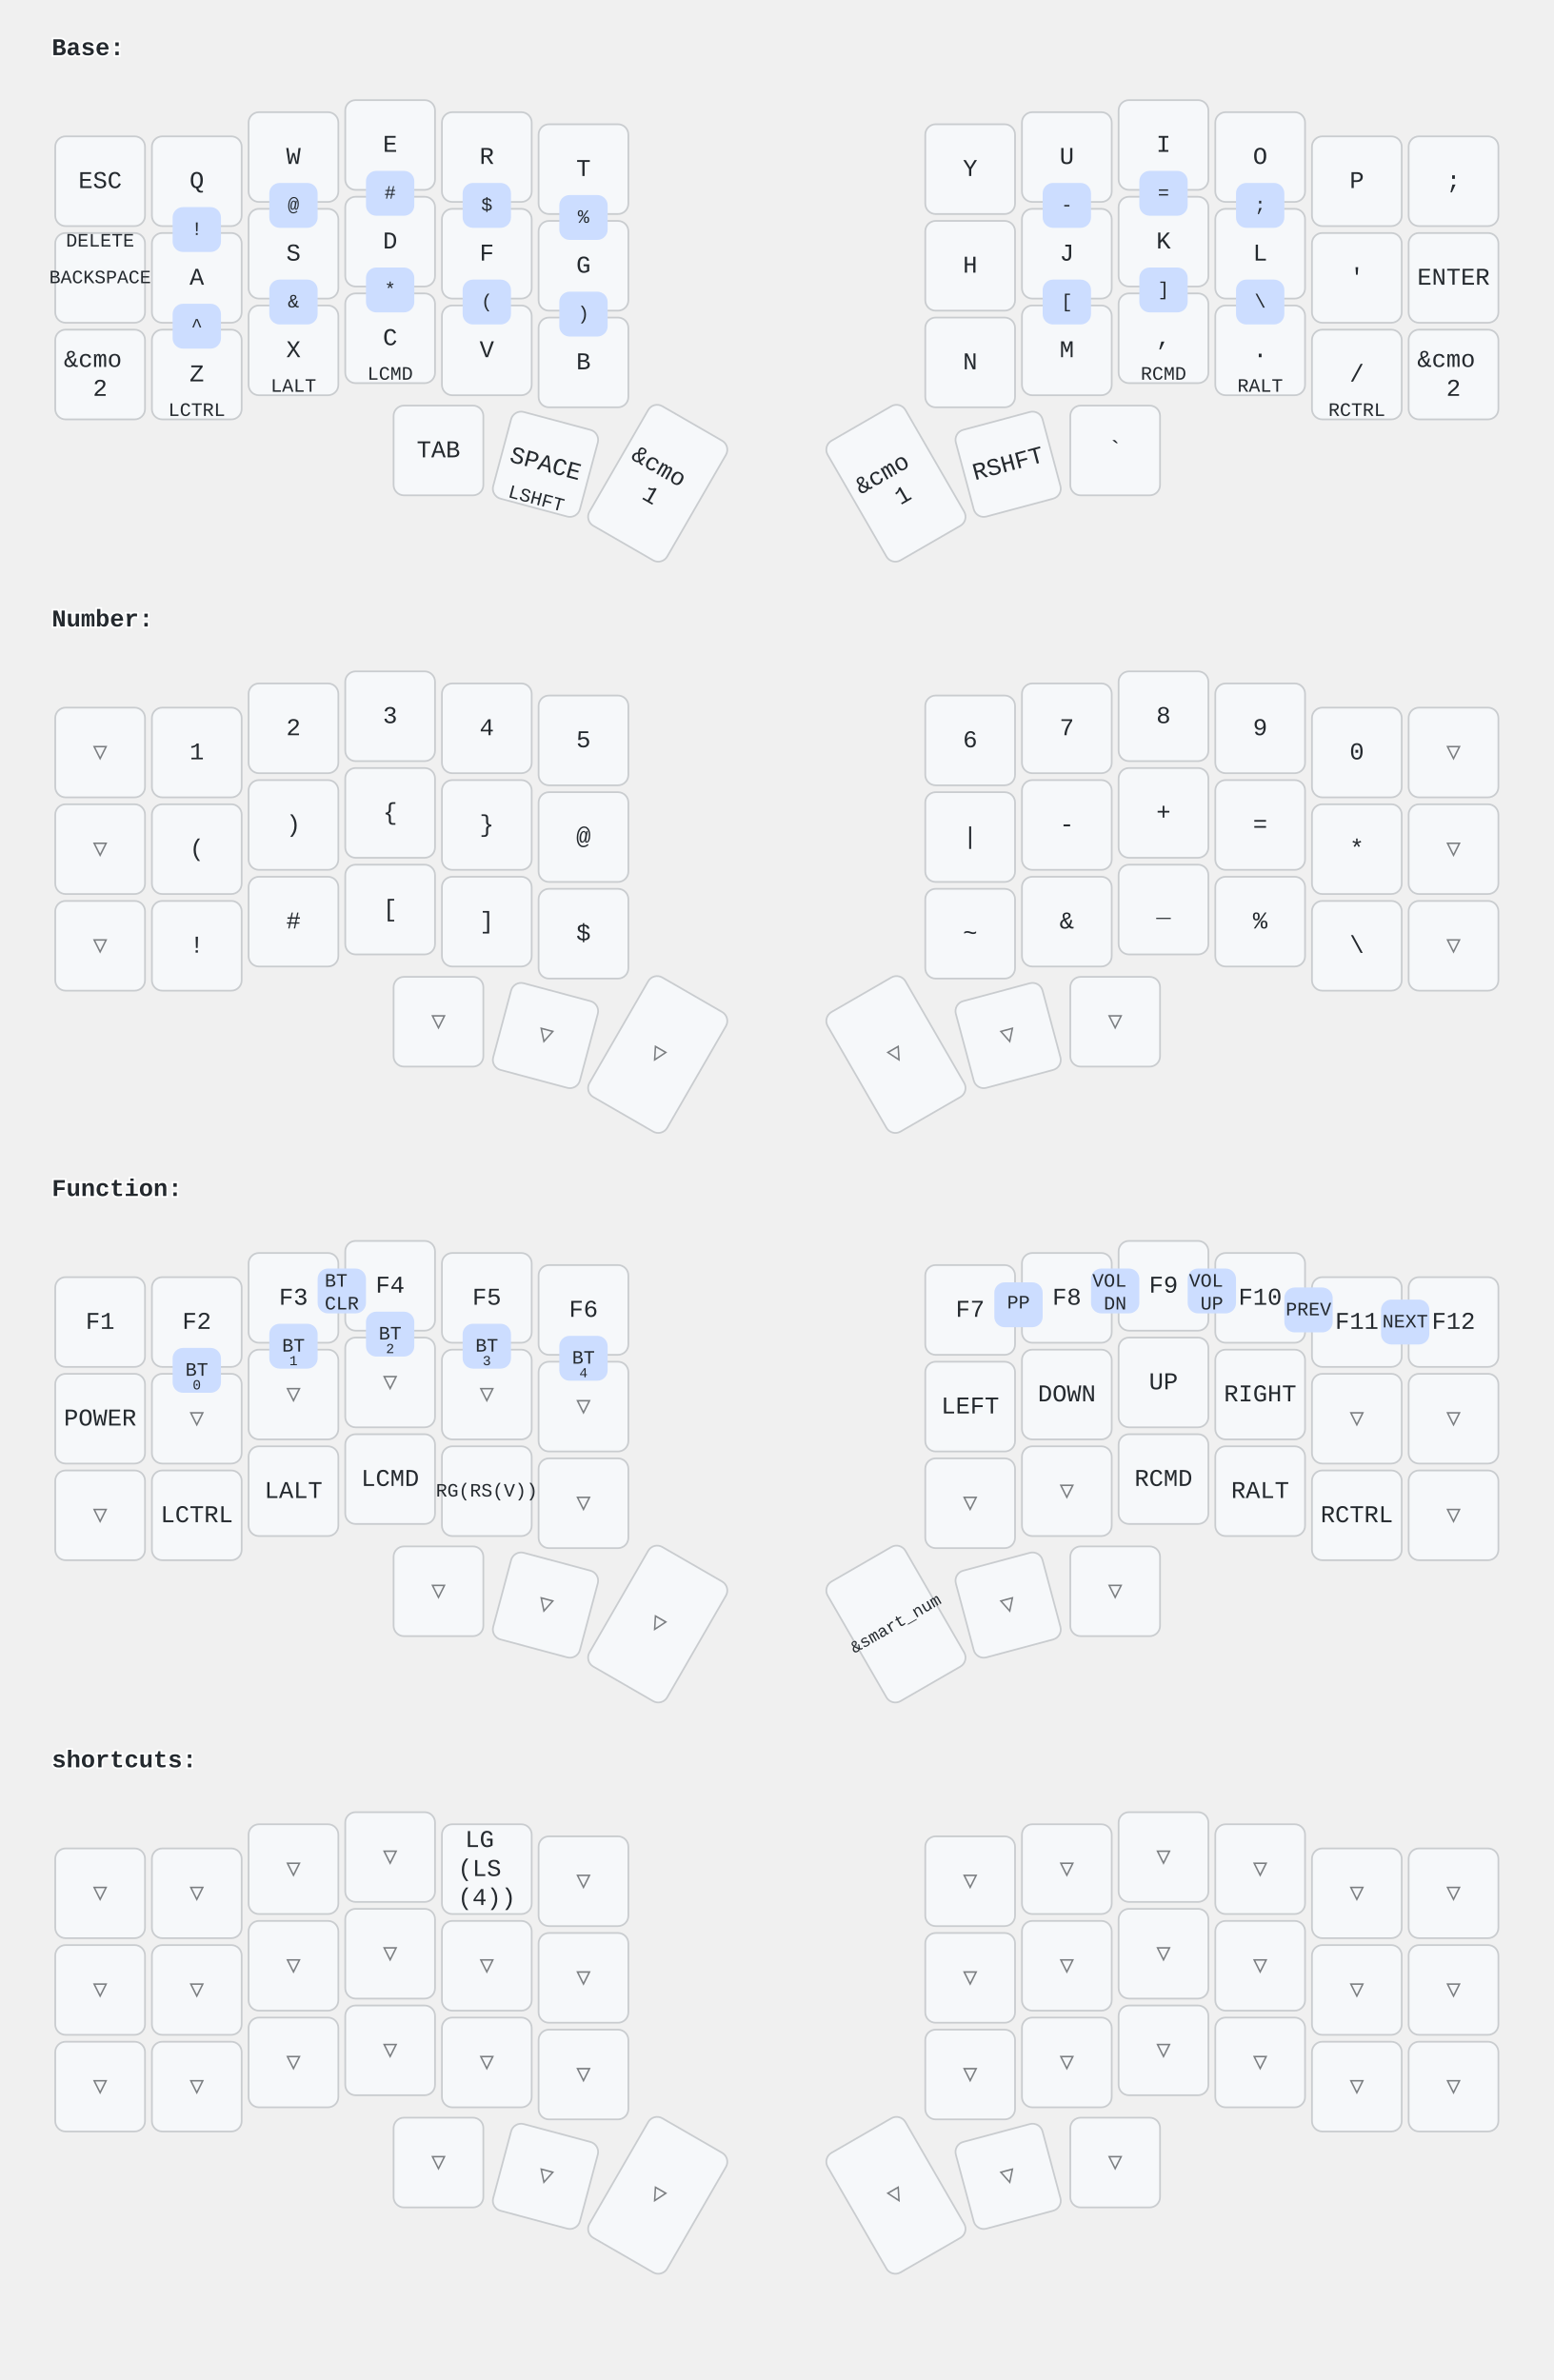
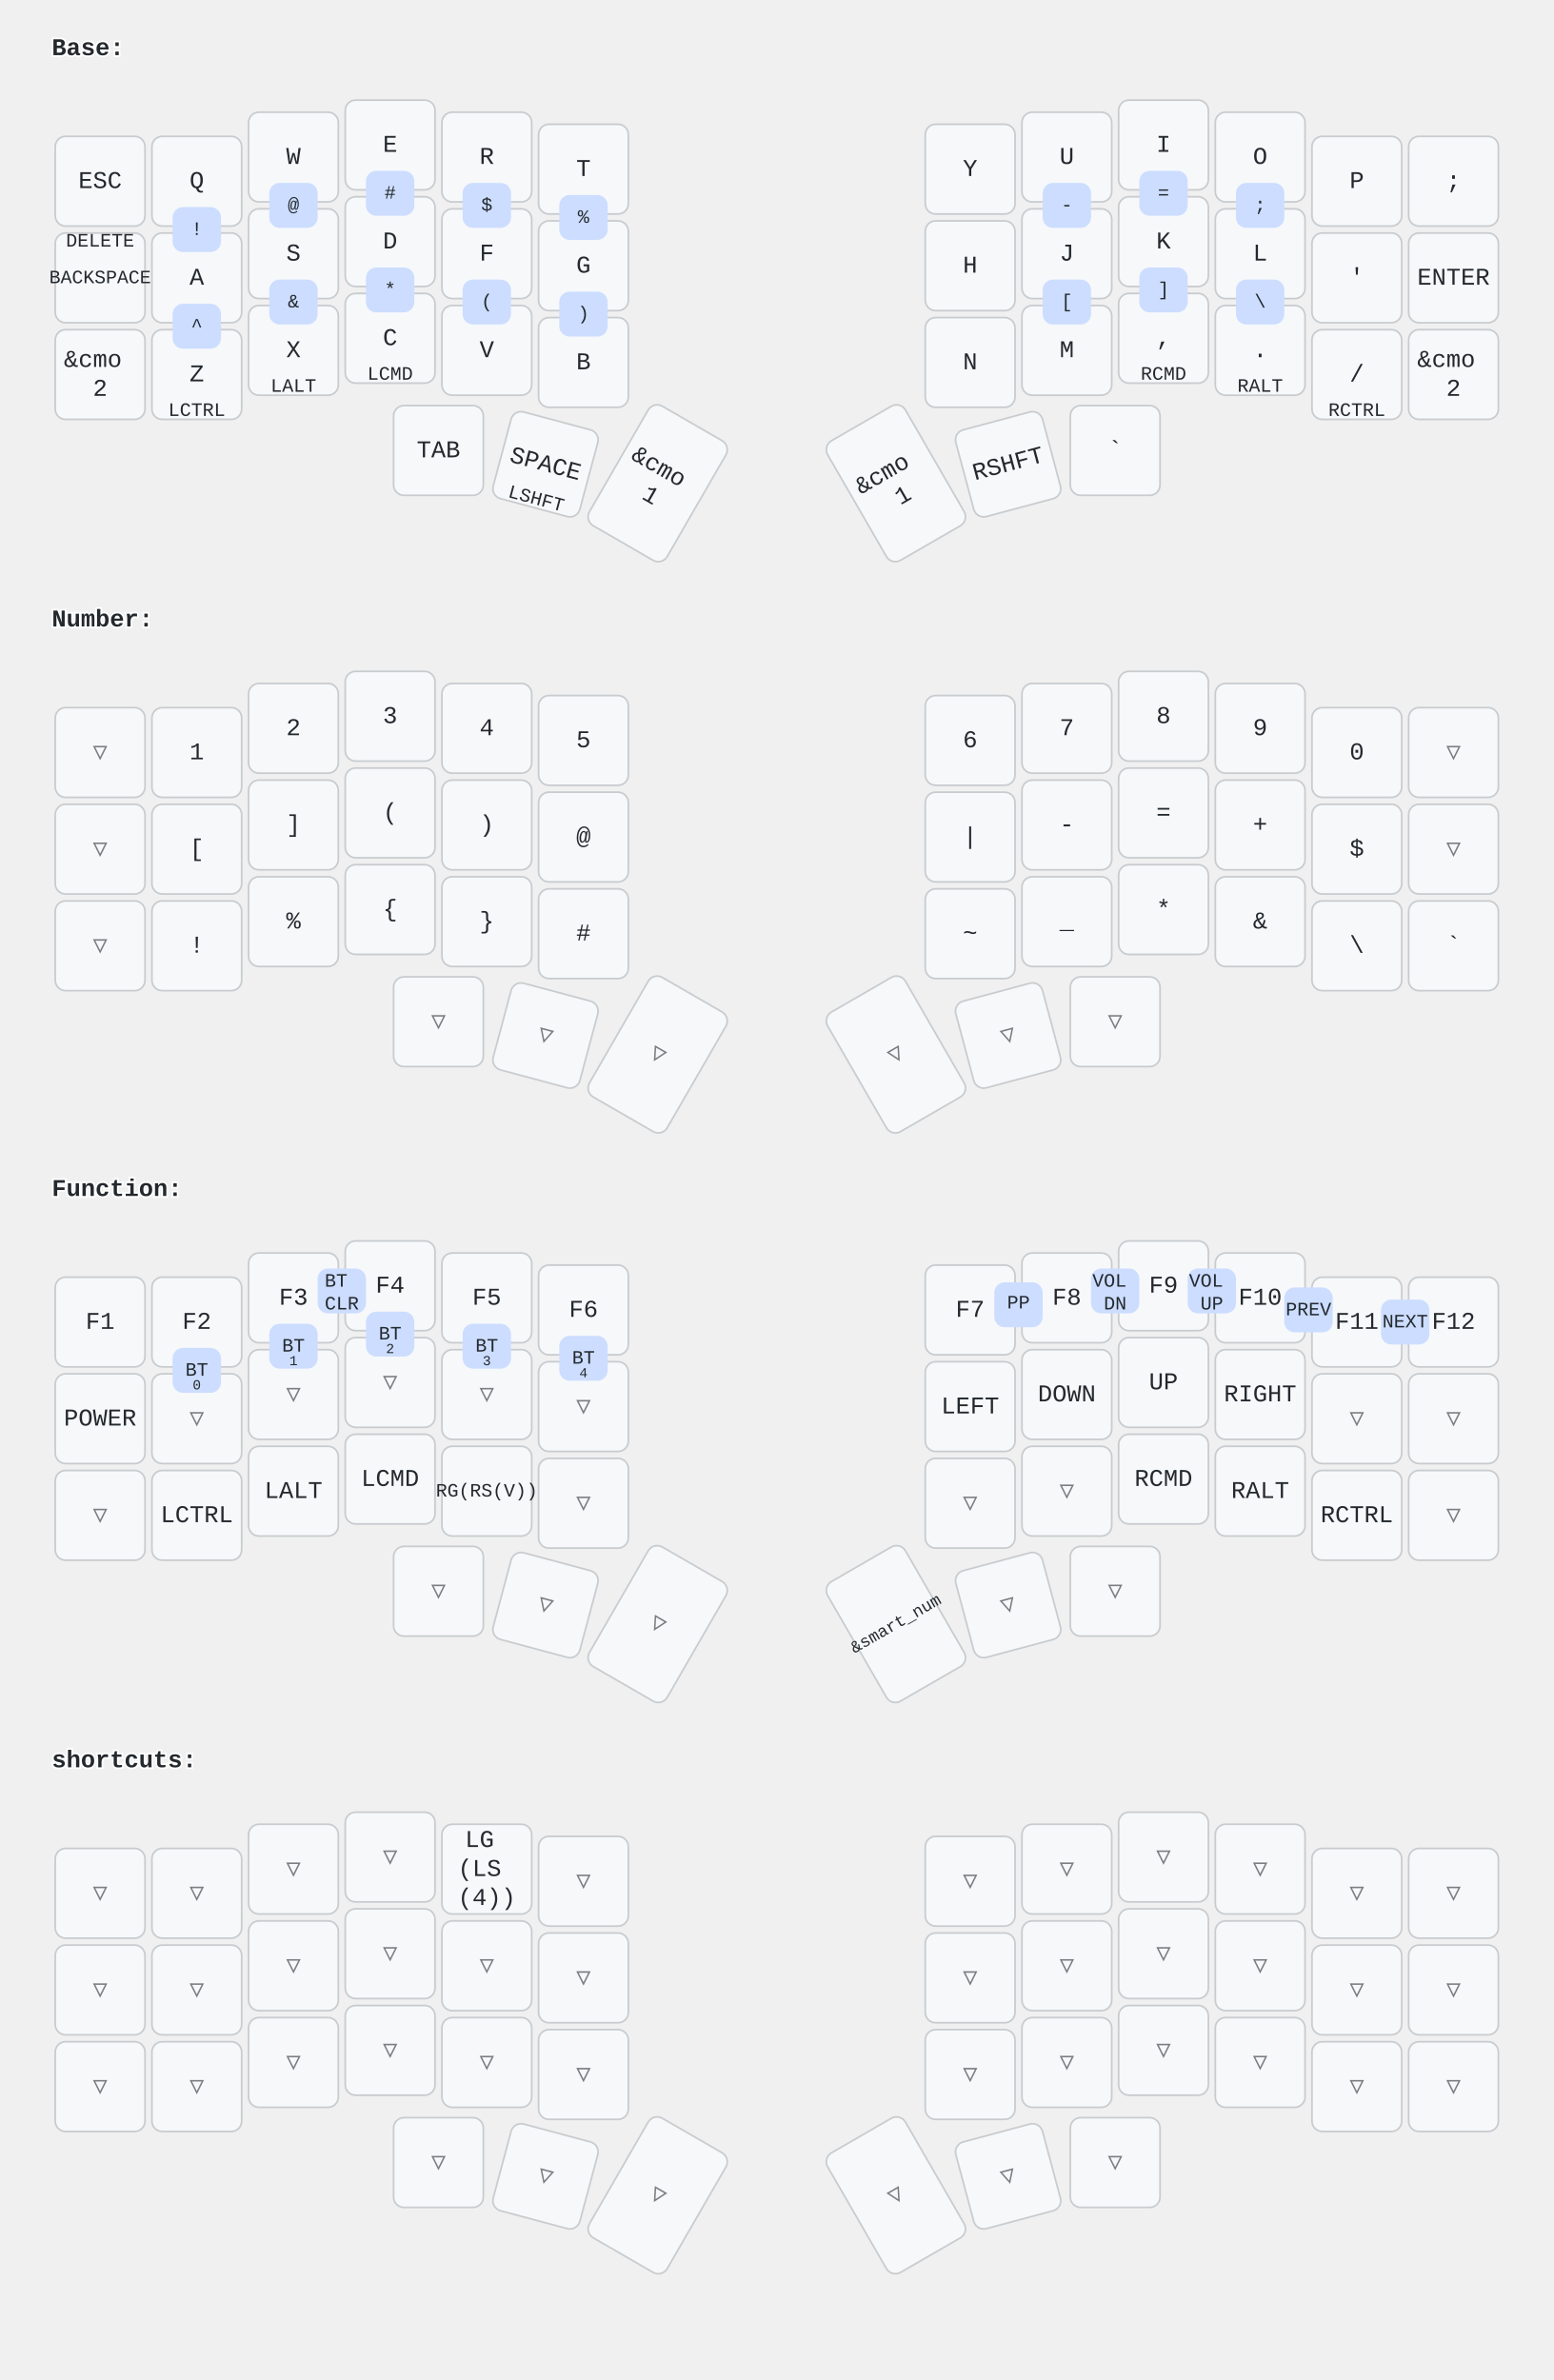
<svg xmlns="http://www.w3.org/2000/svg" width="900" height="1379" viewBox="0 0 900 1379" class="keymap">
  <style>/* inherit to force styles through use tags */
svg path {
    fill: inherit;
}

/* font and background color specifications */
svg.keymap {
    font-family: SFMono-Regular,Consolas,Liberation Mono,Menlo,monospace;
    font-size: 14px;
    font-kerning: normal;
    text-rendering: optimizeLegibility;
    fill: #24292e;
}

/* default key styling */
rect.key {
    fill: #f6f8fa;
    stroke: #c9cccf;
    stroke-width: 1;
}

/* default key side styling, only used is draw_key_sides is set */
rect.side {
    filter: brightness(90%);
}

/* color accent for combo boxes */
rect.combo, rect.combo-separate {
    fill: #cdf;
}

/* color accent for held keys */
rect.held, rect.combo.held {
    fill: #fdd;
}

/* color accent for ghost (optional) keys */
rect.ghost, rect.combo.ghost {
    stroke-dasharray: 4, 4;
    stroke-width: 2;
}

text {
    text-anchor: middle;
    dominant-baseline: middle;
}

/* styling for layer labels */
text.label {
    font-weight: bold;
    text-anchor: start;
    stroke: white;
    stroke-width: 2;
    paint-order: stroke;
}

/* styling for combo tap, and key hold/shifted label text */
text.combo, text.hold, text.shifted {
    font-size: 11px;
}

text.hold {
    text-anchor: middle;
    dominant-baseline: auto;
}

text.shifted {
    text-anchor: middle;
    dominant-baseline: hanging;
}

/* styling for hold/shifted label text in combo box */
text.combo.hold, text.combo.shifted {
    font-size: 8px;
}

/* lighter symbol for transparent keys */
text.trans {
    fill: #7b7e81;
}

/* styling for combo dendrons */
path.combo {
    stroke-width: 1;
    stroke: gray;
    fill: none;
}

/* Start Tabler Icons Cleanup */
/* cannot use height/width with glyphs */
.icon-tabler &gt; path {
    fill: inherit;
    stroke: inherit;
    stroke-width: 2;
}
/* hide tabler's default box */
.icon-tabler &gt; path[stroke="none"][fill="none"] {
    visibility: hidden;
}
/* End Tabler Icons Cleanup */
</style>
  <g transform="translate(30, 0)" class="layer-Base">
    <text x="0" y="28" class="label">Base:</text>
    <g transform="translate(0, 56)">
      <g transform="translate(28, 49)" class="key keypos-0">
        <rect rx="6" ry="6" x="-26" y="-26" width="52" height="52" class="key" />
        <text x="0" y="0" class="key tap">ESC</text>
      </g>
      <g transform="translate(84, 49)" class="key keypos-1">
        <rect rx="6" ry="6" x="-26" y="-26" width="52" height="52" class="key" />
        <text x="0" y="0" class="key tap">Q</text>
      </g>
      <g transform="translate(140, 35)" class="key keypos-2">
        <rect rx="6" ry="6" x="-26" y="-26" width="52" height="52" class="key" />
        <text x="0" y="0" class="key tap">W</text>
      </g>
      <g transform="translate(196, 28)" class="key keypos-3">
        <rect rx="6" ry="6" x="-26" y="-26" width="52" height="52" class="key" />
        <text x="0" y="0" class="key tap">E</text>
      </g>
      <g transform="translate(252, 35)" class="key keypos-4">
        <rect rx="6" ry="6" x="-26" y="-26" width="52" height="52" class="key" />
        <text x="0" y="0" class="key tap">R</text>
      </g>
      <g transform="translate(308, 42)" class="key keypos-5">
        <rect rx="6" ry="6" x="-26" y="-26" width="52" height="52" class="key" />
        <text x="0" y="0" class="key tap">T</text>
      </g>
      <g transform="translate(532, 42)" class="key keypos-6">
        <rect rx="6" ry="6" x="-26" y="-26" width="52" height="52" class="key" />
        <text x="0" y="0" class="key tap">Y</text>
      </g>
      <g transform="translate(588, 35)" class="key keypos-7">
        <rect rx="6" ry="6" x="-26" y="-26" width="52" height="52" class="key" />
        <text x="0" y="0" class="key tap">U</text>
      </g>
      <g transform="translate(644, 28)" class="key keypos-8">
        <rect rx="6" ry="6" x="-26" y="-26" width="52" height="52" class="key" />
        <text x="0" y="0" class="key tap">I</text>
      </g>
      <g transform="translate(700, 35)" class="key keypos-9">
        <rect rx="6" ry="6" x="-26" y="-26" width="52" height="52" class="key" />
        <text x="0" y="0" class="key tap">O</text>
      </g>
      <g transform="translate(756, 49)" class="key keypos-10">
        <rect rx="6" ry="6" x="-26" y="-26" width="52" height="52" class="key" />
        <text x="0" y="0" class="key tap">P</text>
      </g>
      <g transform="translate(812, 49)" class="key keypos-11">
        <rect rx="6" ry="6" x="-26" y="-26" width="52" height="52" class="key" />
        <text x="0" y="0" class="key tap">;</text>
      </g>
      <g transform="translate(28, 105)" class="key keypos-12">
        <rect rx="6" ry="6" x="-26" y="-26" width="52" height="52" class="key" />
        <text x="0" y="0" class="key tap">
          <tspan style="font-size: 78%">BACKSPACE</tspan>
        </text>
        <text x="0" y="-24" class="key shifted">DELETE</text>
      </g>
      <g transform="translate(84, 105)" class="key keypos-13">
        <rect rx="6" ry="6" x="-26" y="-26" width="52" height="52" class="key" />
        <text x="0" y="0" class="key tap">A</text>
      </g>
      <g transform="translate(140, 91)" class="key keypos-14">
        <rect rx="6" ry="6" x="-26" y="-26" width="52" height="52" class="key" />
        <text x="0" y="0" class="key tap">S</text>
      </g>
      <g transform="translate(196, 84)" class="key keypos-15">
        <rect rx="6" ry="6" x="-26" y="-26" width="52" height="52" class="key" />
        <text x="0" y="0" class="key tap">D</text>
      </g>
      <g transform="translate(252, 91)" class="key keypos-16">
        <rect rx="6" ry="6" x="-26" y="-26" width="52" height="52" class="key" />
        <text x="0" y="0" class="key tap">F</text>
      </g>
      <g transform="translate(308, 98)" class="key keypos-17">
        <rect rx="6" ry="6" x="-26" y="-26" width="52" height="52" class="key" />
        <text x="0" y="0" class="key tap">G</text>
      </g>
      <g transform="translate(532, 98)" class="key keypos-18">
        <rect rx="6" ry="6" x="-26" y="-26" width="52" height="52" class="key" />
        <text x="0" y="0" class="key tap">H</text>
      </g>
      <g transform="translate(588, 91)" class="key keypos-19">
        <rect rx="6" ry="6" x="-26" y="-26" width="52" height="52" class="key" />
        <text x="0" y="0" class="key tap">J</text>
      </g>
      <g transform="translate(644, 84)" class="key keypos-20">
        <rect rx="6" ry="6" x="-26" y="-26" width="52" height="52" class="key" />
        <text x="0" y="0" class="key tap">K</text>
      </g>
      <g transform="translate(700, 91)" class="key keypos-21">
        <rect rx="6" ry="6" x="-26" y="-26" width="52" height="52" class="key" />
        <text x="0" y="0" class="key tap">L</text>
      </g>
      <g transform="translate(756, 105)" class="key keypos-22">
        <rect rx="6" ry="6" x="-26" y="-26" width="52" height="52" class="key" />
        <text x="0" y="0" class="key tap">'</text>
      </g>
      <g transform="translate(812, 105)" class="key keypos-23">
        <rect rx="6" ry="6" x="-26" y="-26" width="52" height="52" class="key" />
        <text x="0" y="0" class="key tap">ENTER</text>
      </g>
      <g transform="translate(28, 161)" class="key keypos-24">
        <rect rx="6" ry="6" x="-26" y="-26" width="52" height="52" class="key" />
        <text x="0" y="0" class="key tap">
          <tspan x="0" dy="-0.6em">&amp;cmo</tspan>
          <tspan x="0" dy="1.2em">2</tspan>
        </text>
      </g>
      <g transform="translate(84, 161)" class="key keypos-25">
        <rect rx="6" ry="6" x="-26" y="-26" width="52" height="52" class="key" />
        <text x="0" y="0" class="key tap">Z</text>
        <text x="0" y="24" class="key hold">LCTRL</text>
      </g>
      <g transform="translate(140, 147)" class="key keypos-26">
        <rect rx="6" ry="6" x="-26" y="-26" width="52" height="52" class="key" />
        <text x="0" y="0" class="key tap">X</text>
        <text x="0" y="24" class="key hold">LALT</text>
      </g>
      <g transform="translate(196, 140)" class="key keypos-27">
        <rect rx="6" ry="6" x="-26" y="-26" width="52" height="52" class="key" />
        <text x="0" y="0" class="key tap">C</text>
        <text x="0" y="24" class="key hold">LCMD</text>
      </g>
      <g transform="translate(252, 147)" class="key keypos-28">
        <rect rx="6" ry="6" x="-26" y="-26" width="52" height="52" class="key" />
        <text x="0" y="0" class="key tap">V</text>
      </g>
      <g transform="translate(308, 154)" class="key keypos-29">
        <rect rx="6" ry="6" x="-26" y="-26" width="52" height="52" class="key" />
        <text x="0" y="0" class="key tap">B</text>
      </g>
      <g transform="translate(532, 154)" class="key keypos-30">
        <rect rx="6" ry="6" x="-26" y="-26" width="52" height="52" class="key" />
        <text x="0" y="0" class="key tap">N</text>
      </g>
      <g transform="translate(588, 147)" class="key keypos-31">
        <rect rx="6" ry="6" x="-26" y="-26" width="52" height="52" class="key" />
        <text x="0" y="0" class="key tap">M</text>
      </g>
      <g transform="translate(644, 140)" class="key keypos-32">
        <rect rx="6" ry="6" x="-26" y="-26" width="52" height="52" class="key" />
        <text x="0" y="0" class="key tap">,</text>
        <text x="0" y="24" class="key hold">RCMD</text>
      </g>
      <g transform="translate(700, 147)" class="key keypos-33">
        <rect rx="6" ry="6" x="-26" y="-26" width="52" height="52" class="key" />
        <text x="0" y="0" class="key tap">.</text>
        <text x="0" y="24" class="key hold">RALT</text>
      </g>
      <g transform="translate(756, 161)" class="key keypos-34">
        <rect rx="6" ry="6" x="-26" y="-26" width="52" height="52" class="key" />
        <text x="0" y="0" class="key tap">/</text>
        <text x="0" y="24" class="key hold">RCTRL</text>
      </g>
      <g transform="translate(812, 161)" class="key keypos-35">
        <rect rx="6" ry="6" x="-26" y="-26" width="52" height="52" class="key" />
        <text x="0" y="0" class="key tap">
          <tspan x="0" dy="-0.6em">&amp;cmo</tspan>
          <tspan x="0" dy="1.2em">2</tspan>
        </text>
      </g>
      <g transform="translate(224, 205)" class="key keypos-36">
        <rect rx="6" ry="6" x="-26" y="-26" width="52" height="52" class="key" />
        <text x="0" y="0" class="key tap">TAB</text>
      </g>
      <g transform="translate(286, 213) rotate(15.0)" class="key keypos-37">
        <rect rx="6" ry="6" x="-26" y="-26" width="52" height="52" class="key" />
        <text x="0" y="0" class="key tap">SPACE</text>
        <text x="0" y="24" class="key hold">LSHFT</text>
      </g>
      <g transform="translate(351, 224) rotate(30.0)" class="key keypos-38">
        <rect rx="6" ry="6" x="-26" y="-40" width="52" height="80" class="key" />
        <text x="0" y="0" class="key tap">
          <tspan x="0" dy="-0.6em">&amp;cmo</tspan>
          <tspan x="0" dy="1.2em">1</tspan>
        </text>
      </g>
      <g transform="translate(489, 224) rotate(-30.0)" class="key keypos-39">
        <rect rx="6" ry="6" x="-26" y="-40" width="52" height="80" class="key" />
        <text x="0" y="0" class="key tap">
          <tspan x="0" dy="-0.6em">&amp;cmo</tspan>
          <tspan x="0" dy="1.2em">1</tspan>
        </text>
      </g>
      <g transform="translate(554, 213) rotate(-15.0)" class="key keypos-40">
        <rect rx="6" ry="6" x="-26" y="-26" width="52" height="52" class="key" />
        <text x="0" y="0" class="key tap">RSHFT</text>
      </g>
      <g transform="translate(616, 205)" class="key keypos-41">
        <rect rx="6" ry="6" x="-26" y="-26" width="52" height="52" class="key" />
        <text x="0" y="0" class="key tap">`</text>
      </g>
      <g class="combo combopos-0">
        <rect rx="6" ry="6" x="70" y="64" width="28" height="26" class="combo" />
        <text x="84" y="77" class="combo tap">!</text>
      </g>
      <g class="combo combopos-1">
        <rect rx="6" ry="6" x="126" y="50" width="28" height="26" class="combo" />
        <text x="140" y="63" class="combo tap">@</text>
      </g>
      <g class="combo combopos-2">
        <rect rx="6" ry="6" x="182" y="43" width="28" height="26" class="combo" />
        <text x="196" y="56" class="combo tap">#</text>
      </g>
      <g class="combo combopos-3">
        <rect rx="6" ry="6" x="238" y="50" width="28" height="26" class="combo" />
        <text x="252" y="63" class="combo tap">$</text>
      </g>
      <g class="combo combopos-4">
        <rect rx="6" ry="6" x="294" y="57" width="28" height="26" class="combo" />
        <text x="308" y="70" class="combo tap">%</text>
      </g>
      <g class="combo combopos-5">
        <rect rx="6" ry="6" x="70" y="120" width="28" height="26" class="combo" />
        <text x="84" y="133" class="combo tap">^</text>
      </g>
      <g class="combo combopos-6">
        <rect rx="6" ry="6" x="126" y="106" width="28" height="26" class="combo" />
        <text x="140" y="119" class="combo tap">&amp;</text>
      </g>
      <g class="combo combopos-7">
        <rect rx="6" ry="6" x="182" y="99" width="28" height="26" class="combo" />
        <text x="196" y="112" class="combo tap">*</text>
      </g>
      <g class="combo combopos-8">
        <rect rx="6" ry="6" x="238" y="106" width="28" height="26" class="combo" />
        <text x="252" y="119" class="combo tap">(</text>
      </g>
      <g class="combo combopos-9">
        <rect rx="6" ry="6" x="294" y="113" width="28" height="26" class="combo" />
        <text x="308" y="126" class="combo tap">)</text>
      </g>
      <g class="combo combopos-10">
        <rect rx="6" ry="6" x="574" y="50" width="28" height="26" class="combo" />
        <text x="588" y="63" class="combo tap">-</text>
      </g>
      <g class="combo combopos-11">
        <rect rx="6" ry="6" x="630" y="43" width="28" height="26" class="combo" />
        <text x="644" y="56" class="combo tap">=</text>
      </g>
      <g class="combo combopos-12">
        <rect rx="6" ry="6" x="686" y="50" width="28" height="26" class="combo" />
        <text x="700" y="63" class="combo tap">;</text>
      </g>
      <g class="combo combopos-13">
        <rect rx="6" ry="6" x="574" y="106" width="28" height="26" class="combo" />
        <text x="588" y="119" class="combo tap">[</text>
      </g>
      <g class="combo combopos-14">
        <rect rx="6" ry="6" x="630" y="99" width="28" height="26" class="combo" />
        <text x="644" y="112" class="combo tap">]</text>
      </g>
      <g class="combo combopos-15">
        <rect rx="6" ry="6" x="686" y="106" width="28" height="26" class="combo" />
        <text x="700" y="119" class="combo tap">\</text>
      </g>
    </g>
  </g>
  <g transform="translate(30, 331)" class="layer-Number">
    <text x="0" y="28" class="label">Number:</text>
    <g transform="translate(0, 56)">
      <g transform="translate(28, 49)" class="key trans keypos-0">
        <rect rx="6" ry="6" x="-26" y="-26" width="52" height="52" class="key trans" />
        <text x="0" y="0" class="key trans tap">▽</text>
      </g>
      <g transform="translate(84, 49)" class="key keypos-1">
        <rect rx="6" ry="6" x="-26" y="-26" width="52" height="52" class="key" />
        <text x="0" y="0" class="key tap">1</text>
      </g>
      <g transform="translate(140, 35)" class="key keypos-2">
        <rect rx="6" ry="6" x="-26" y="-26" width="52" height="52" class="key" />
        <text x="0" y="0" class="key tap">2</text>
      </g>
      <g transform="translate(196, 28)" class="key keypos-3">
        <rect rx="6" ry="6" x="-26" y="-26" width="52" height="52" class="key" />
        <text x="0" y="0" class="key tap">3</text>
      </g>
      <g transform="translate(252, 35)" class="key keypos-4">
        <rect rx="6" ry="6" x="-26" y="-26" width="52" height="52" class="key" />
        <text x="0" y="0" class="key tap">4</text>
      </g>
      <g transform="translate(308, 42)" class="key keypos-5">
        <rect rx="6" ry="6" x="-26" y="-26" width="52" height="52" class="key" />
        <text x="0" y="0" class="key tap">5</text>
      </g>
      <g transform="translate(532, 42)" class="key keypos-6">
        <rect rx="6" ry="6" x="-26" y="-26" width="52" height="52" class="key" />
        <text x="0" y="0" class="key tap">6</text>
      </g>
      <g transform="translate(588, 35)" class="key keypos-7">
        <rect rx="6" ry="6" x="-26" y="-26" width="52" height="52" class="key" />
        <text x="0" y="0" class="key tap">7</text>
      </g>
      <g transform="translate(644, 28)" class="key keypos-8">
        <rect rx="6" ry="6" x="-26" y="-26" width="52" height="52" class="key" />
        <text x="0" y="0" class="key tap">8</text>
      </g>
      <g transform="translate(700, 35)" class="key keypos-9">
        <rect rx="6" ry="6" x="-26" y="-26" width="52" height="52" class="key" />
        <text x="0" y="0" class="key tap">9</text>
      </g>
      <g transform="translate(756, 49)" class="key keypos-10">
        <rect rx="6" ry="6" x="-26" y="-26" width="52" height="52" class="key" />
        <text x="0" y="0" class="key tap">0</text>
      </g>
      <g transform="translate(812, 49)" class="key trans keypos-11">
        <rect rx="6" ry="6" x="-26" y="-26" width="52" height="52" class="key trans" />
        <text x="0" y="0" class="key trans tap">▽</text>
      </g>
      <g transform="translate(28, 105)" class="key trans keypos-12">
        <rect rx="6" ry="6" x="-26" y="-26" width="52" height="52" class="key trans" />
        <text x="0" y="0" class="key trans tap">▽</text>
      </g>
      <g transform="translate(84, 105)" class="key keypos-13">
        <rect rx="6" ry="6" x="-26" y="-26" width="52" height="52" class="key" />
+         <text x="0" y="0" class="key tap">[</text>
+       </g>
+       <g transform="translate(140, 91)" class="key keypos-14">
+         <rect rx="6" ry="6" x="-26" y="-26" width="52" height="52" class="key" />
+         <text x="0" y="0" class="key tap">]</text>
+       </g>
+       <g transform="translate(196, 84)" class="key keypos-15">
+         <rect rx="6" ry="6" x="-26" y="-26" width="52" height="52" class="key" />
        <text x="0" y="0" class="key tap">(</text>
      </g>
-       <g transform="translate(140, 91)" class="key keypos-14">
+       <g transform="translate(252, 91)" class="key keypos-16">
        <rect rx="6" ry="6" x="-26" y="-26" width="52" height="52" class="key" />
        <text x="0" y="0" class="key tap">)</text>
      </g>
-       <g transform="translate(196, 84)" class="key keypos-15">
+       <g transform="translate(308, 98)" class="key keypos-17">
+         <rect rx="6" ry="6" x="-26" y="-26" width="52" height="52" class="key" />
+         <text x="0" y="0" class="key tap">@</text>
+       </g>
+       <g transform="translate(532, 98)" class="key keypos-18">
+         <rect rx="6" ry="6" x="-26" y="-26" width="52" height="52" class="key" />
+         <text x="0" y="0" class="key tap">|</text>
+       </g>
+       <g transform="translate(588, 91)" class="key keypos-19">
+         <rect rx="6" ry="6" x="-26" y="-26" width="52" height="52" class="key" />
+         <text x="0" y="0" class="key tap">-</text>
+       </g>
+       <g transform="translate(644, 84)" class="key keypos-20">
+         <rect rx="6" ry="6" x="-26" y="-26" width="52" height="52" class="key" />
+         <text x="0" y="0" class="key tap">=</text>
+       </g>
+       <g transform="translate(700, 91)" class="key keypos-21">
+         <rect rx="6" ry="6" x="-26" y="-26" width="52" height="52" class="key" />
+         <text x="0" y="0" class="key tap">+</text>
+       </g>
+       <g transform="translate(756, 105)" class="key keypos-22">
+         <rect rx="6" ry="6" x="-26" y="-26" width="52" height="52" class="key" />
+         <text x="0" y="0" class="key tap">$</text>
+       </g>
+       <g transform="translate(812, 105)" class="key trans keypos-23">
+         <rect rx="6" ry="6" x="-26" y="-26" width="52" height="52" class="key trans" />
+         <text x="0" y="0" class="key trans tap">▽</text>
+       </g>
+       <g transform="translate(28, 161)" class="key trans keypos-24">
+         <rect rx="6" ry="6" x="-26" y="-26" width="52" height="52" class="key trans" />
+         <text x="0" y="0" class="key trans tap">▽</text>
+       </g>
+       <g transform="translate(84, 161)" class="key keypos-25">
+         <rect rx="6" ry="6" x="-26" y="-26" width="52" height="52" class="key" />
+         <text x="0" y="0" class="key tap">!</text>
+       </g>
+       <g transform="translate(140, 147)" class="key keypos-26">
+         <rect rx="6" ry="6" x="-26" y="-26" width="52" height="52" class="key" />
+         <text x="0" y="0" class="key tap">%</text>
+       </g>
+       <g transform="translate(196, 140)" class="key keypos-27">
        <rect rx="6" ry="6" x="-26" y="-26" width="52" height="52" class="key" />
        <text x="0" y="0" class="key tap">{</text>
      </g>
-       <g transform="translate(252, 91)" class="key keypos-16">
+       <g transform="translate(252, 147)" class="key keypos-28">
        <rect rx="6" ry="6" x="-26" y="-26" width="52" height="52" class="key" />
        <text x="0" y="0" class="key tap">}</text>
      </g>
-       <g transform="translate(308, 98)" class="key keypos-17">
-         <rect rx="6" ry="6" x="-26" y="-26" width="52" height="52" class="key" />
-         <text x="0" y="0" class="key tap">@</text>
-       </g>
-       <g transform="translate(532, 98)" class="key keypos-18">
-         <rect rx="6" ry="6" x="-26" y="-26" width="52" height="52" class="key" />
-         <text x="0" y="0" class="key tap">|</text>
-       </g>
-       <g transform="translate(588, 91)" class="key keypos-19">
-         <rect rx="6" ry="6" x="-26" y="-26" width="52" height="52" class="key" />
-         <text x="0" y="0" class="key tap">-</text>
-       </g>
-       <g transform="translate(644, 84)" class="key keypos-20">
-         <rect rx="6" ry="6" x="-26" y="-26" width="52" height="52" class="key" />
-         <text x="0" y="0" class="key tap">+</text>
-       </g>
-       <g transform="translate(700, 91)" class="key keypos-21">
-         <rect rx="6" ry="6" x="-26" y="-26" width="52" height="52" class="key" />
-         <text x="0" y="0" class="key tap">=</text>
-       </g>
-       <g transform="translate(756, 105)" class="key keypos-22">
+       <g transform="translate(308, 154)" class="key keypos-29">
+         <rect rx="6" ry="6" x="-26" y="-26" width="52" height="52" class="key" />
+         <text x="0" y="0" class="key tap">#</text>
+       </g>
+       <g transform="translate(532, 154)" class="key keypos-30">
+         <rect rx="6" ry="6" x="-26" y="-26" width="52" height="52" class="key" />
+         <text x="0" y="0" class="key tap">~</text>
+       </g>
+       <g transform="translate(588, 147)" class="key keypos-31">
+         <rect rx="6" ry="6" x="-26" y="-26" width="52" height="52" class="key" />
+         <text x="0" y="0" class="key tap">_</text>
+       </g>
+       <g transform="translate(644, 140)" class="key keypos-32">
        <rect rx="6" ry="6" x="-26" y="-26" width="52" height="52" class="key" />
        <text x="0" y="0" class="key tap">*</text>
      </g>
-       <g transform="translate(812, 105)" class="key trans keypos-23">
-         <rect rx="6" ry="6" x="-26" y="-26" width="52" height="52" class="key trans" />
-         <text x="0" y="0" class="key trans tap">▽</text>
-       </g>
-       <g transform="translate(28, 161)" class="key trans keypos-24">
-         <rect rx="6" ry="6" x="-26" y="-26" width="52" height="52" class="key trans" />
-         <text x="0" y="0" class="key trans tap">▽</text>
-       </g>
-       <g transform="translate(84, 161)" class="key keypos-25">
-         <rect rx="6" ry="6" x="-26" y="-26" width="52" height="52" class="key" />
-         <text x="0" y="0" class="key tap">!</text>
-       </g>
-       <g transform="translate(140, 147)" class="key keypos-26">
-         <rect rx="6" ry="6" x="-26" y="-26" width="52" height="52" class="key" />
-         <text x="0" y="0" class="key tap">#</text>
-       </g>
-       <g transform="translate(196, 140)" class="key keypos-27">
-         <rect rx="6" ry="6" x="-26" y="-26" width="52" height="52" class="key" />
-         <text x="0" y="0" class="key tap">[</text>
-       </g>
-       <g transform="translate(252, 147)" class="key keypos-28">
-         <rect rx="6" ry="6" x="-26" y="-26" width="52" height="52" class="key" />
-         <text x="0" y="0" class="key tap">]</text>
-       </g>
-       <g transform="translate(308, 154)" class="key keypos-29">
-         <rect rx="6" ry="6" x="-26" y="-26" width="52" height="52" class="key" />
-         <text x="0" y="0" class="key tap">$</text>
-       </g>
-       <g transform="translate(532, 154)" class="key keypos-30">
-         <rect rx="6" ry="6" x="-26" y="-26" width="52" height="52" class="key" />
-         <text x="0" y="0" class="key tap">~</text>
-       </g>
-       <g transform="translate(588, 147)" class="key keypos-31">
+       <g transform="translate(700, 147)" class="key keypos-33">
        <rect rx="6" ry="6" x="-26" y="-26" width="52" height="52" class="key" />
        <text x="0" y="0" class="key tap">&amp;</text>
      </g>
-       <g transform="translate(644, 140)" class="key keypos-32">
-         <rect rx="6" ry="6" x="-26" y="-26" width="52" height="52" class="key" />
-         <text x="0" y="0" class="key tap">_</text>
-       </g>
-       <g transform="translate(700, 147)" class="key keypos-33">
-         <rect rx="6" ry="6" x="-26" y="-26" width="52" height="52" class="key" />
-         <text x="0" y="0" class="key tap">%</text>
-       </g>
      <g transform="translate(756, 161)" class="key keypos-34">
        <rect rx="6" ry="6" x="-26" y="-26" width="52" height="52" class="key" />
        <text x="0" y="0" class="key tap">\</text>
      </g>
-       <g transform="translate(812, 161)" class="key trans keypos-35">
-         <rect rx="6" ry="6" x="-26" y="-26" width="52" height="52" class="key trans" />
-         <text x="0" y="0" class="key trans tap">▽</text>
+       <g transform="translate(812, 161)" class="key keypos-35">
+         <rect rx="6" ry="6" x="-26" y="-26" width="52" height="52" class="key" />
+         <text x="0" y="0" class="key tap">`</text>
      </g>
      <g transform="translate(224, 205)" class="key trans keypos-36">
        <rect rx="6" ry="6" x="-26" y="-26" width="52" height="52" class="key trans" />
        <text x="0" y="0" class="key trans tap">▽</text>
      </g>
      <g transform="translate(286, 213) rotate(15.0)" class="key trans keypos-37">
        <rect rx="6" ry="6" x="-26" y="-26" width="52" height="52" class="key trans" />
        <text x="0" y="0" class="key trans tap">▽</text>
      </g>
      <g transform="translate(351, 224) rotate(30.0)" class="key trans keypos-38">
        <rect rx="6" ry="6" x="-26" y="-40" width="52" height="80" class="key trans" />
        <text x="0" y="0" class="key trans tap">▽</text>
      </g>
      <g transform="translate(489, 224) rotate(-30.0)" class="key trans keypos-39">
        <rect rx="6" ry="6" x="-26" y="-40" width="52" height="80" class="key trans" />
        <text x="0" y="0" class="key trans tap">▽</text>
      </g>
      <g transform="translate(554, 213) rotate(-15.0)" class="key trans keypos-40">
        <rect rx="6" ry="6" x="-26" y="-26" width="52" height="52" class="key trans" />
        <text x="0" y="0" class="key trans tap">▽</text>
      </g>
      <g transform="translate(616, 205)" class="key trans keypos-41">
        <rect rx="6" ry="6" x="-26" y="-26" width="52" height="52" class="key trans" />
        <text x="0" y="0" class="key trans tap">▽</text>
      </g>
    </g>
  </g>
  <g transform="translate(30, 661)" class="layer-Function">
    <text x="0" y="28" class="label">Function:</text>
    <g transform="translate(0, 56)">
      <g transform="translate(28, 49)" class="key keypos-0">
        <rect rx="6" ry="6" x="-26" y="-26" width="52" height="52" class="key" />
        <text x="0" y="0" class="key tap">F1</text>
      </g>
      <g transform="translate(84, 49)" class="key keypos-1">
        <rect rx="6" ry="6" x="-26" y="-26" width="52" height="52" class="key" />
        <text x="0" y="0" class="key tap">F2</text>
      </g>
      <g transform="translate(140, 35)" class="key keypos-2">
        <rect rx="6" ry="6" x="-26" y="-26" width="52" height="52" class="key" />
        <text x="0" y="0" class="key tap">F3</text>
      </g>
      <g transform="translate(196, 28)" class="key keypos-3">
        <rect rx="6" ry="6" x="-26" y="-26" width="52" height="52" class="key" />
        <text x="0" y="0" class="key tap">F4</text>
      </g>
      <g transform="translate(252, 35)" class="key keypos-4">
        <rect rx="6" ry="6" x="-26" y="-26" width="52" height="52" class="key" />
        <text x="0" y="0" class="key tap">F5</text>
      </g>
      <g transform="translate(308, 42)" class="key keypos-5">
        <rect rx="6" ry="6" x="-26" y="-26" width="52" height="52" class="key" />
        <text x="0" y="0" class="key tap">F6</text>
      </g>
      <g transform="translate(532, 42)" class="key keypos-6">
        <rect rx="6" ry="6" x="-26" y="-26" width="52" height="52" class="key" />
        <text x="0" y="0" class="key tap">F7</text>
      </g>
      <g transform="translate(588, 35)" class="key keypos-7">
        <rect rx="6" ry="6" x="-26" y="-26" width="52" height="52" class="key" />
        <text x="0" y="0" class="key tap">F8</text>
      </g>
      <g transform="translate(644, 28)" class="key keypos-8">
        <rect rx="6" ry="6" x="-26" y="-26" width="52" height="52" class="key" />
        <text x="0" y="0" class="key tap">F9</text>
      </g>
      <g transform="translate(700, 35)" class="key keypos-9">
        <rect rx="6" ry="6" x="-26" y="-26" width="52" height="52" class="key" />
        <text x="0" y="0" class="key tap">F10</text>
      </g>
      <g transform="translate(756, 49)" class="key keypos-10">
        <rect rx="6" ry="6" x="-26" y="-26" width="52" height="52" class="key" />
        <text x="0" y="0" class="key tap">F11</text>
      </g>
      <g transform="translate(812, 49)" class="key keypos-11">
        <rect rx="6" ry="6" x="-26" y="-26" width="52" height="52" class="key" />
        <text x="0" y="0" class="key tap">F12</text>
      </g>
      <g transform="translate(28, 105)" class="key keypos-12">
        <rect rx="6" ry="6" x="-26" y="-26" width="52" height="52" class="key" />
        <text x="0" y="0" class="key tap">POWER</text>
      </g>
      <g transform="translate(84, 105)" class="key trans keypos-13">
        <rect rx="6" ry="6" x="-26" y="-26" width="52" height="52" class="key trans" />
        <text x="0" y="0" class="key trans tap">▽</text>
      </g>
      <g transform="translate(140, 91)" class="key trans keypos-14">
        <rect rx="6" ry="6" x="-26" y="-26" width="52" height="52" class="key trans" />
        <text x="0" y="0" class="key trans tap">▽</text>
      </g>
      <g transform="translate(196, 84)" class="key trans keypos-15">
        <rect rx="6" ry="6" x="-26" y="-26" width="52" height="52" class="key trans" />
        <text x="0" y="0" class="key trans tap">▽</text>
      </g>
      <g transform="translate(252, 91)" class="key trans keypos-16">
        <rect rx="6" ry="6" x="-26" y="-26" width="52" height="52" class="key trans" />
        <text x="0" y="0" class="key trans tap">▽</text>
      </g>
      <g transform="translate(308, 98)" class="key trans keypos-17">
        <rect rx="6" ry="6" x="-26" y="-26" width="52" height="52" class="key trans" />
        <text x="0" y="0" class="key trans tap">▽</text>
      </g>
      <g transform="translate(532, 98)" class="key keypos-18">
        <rect rx="6" ry="6" x="-26" y="-26" width="52" height="52" class="key" />
        <text x="0" y="0" class="key tap">LEFT</text>
      </g>
      <g transform="translate(588, 91)" class="key keypos-19">
        <rect rx="6" ry="6" x="-26" y="-26" width="52" height="52" class="key" />
        <text x="0" y="0" class="key tap">DOWN</text>
      </g>
      <g transform="translate(644, 84)" class="key keypos-20">
        <rect rx="6" ry="6" x="-26" y="-26" width="52" height="52" class="key" />
        <text x="0" y="0" class="key tap">UP</text>
      </g>
      <g transform="translate(700, 91)" class="key keypos-21">
        <rect rx="6" ry="6" x="-26" y="-26" width="52" height="52" class="key" />
        <text x="0" y="0" class="key tap">RIGHT</text>
      </g>
      <g transform="translate(756, 105)" class="key trans keypos-22">
        <rect rx="6" ry="6" x="-26" y="-26" width="52" height="52" class="key trans" />
        <text x="0" y="0" class="key trans tap">▽</text>
      </g>
      <g transform="translate(812, 105)" class="key trans keypos-23">
        <rect rx="6" ry="6" x="-26" y="-26" width="52" height="52" class="key trans" />
        <text x="0" y="0" class="key trans tap">▽</text>
      </g>
      <g transform="translate(28, 161)" class="key trans keypos-24">
        <rect rx="6" ry="6" x="-26" y="-26" width="52" height="52" class="key trans" />
        <text x="0" y="0" class="key trans tap">▽</text>
      </g>
      <g transform="translate(84, 161)" class="key keypos-25">
        <rect rx="6" ry="6" x="-26" y="-26" width="52" height="52" class="key" />
        <text x="0" y="0" class="key tap">LCTRL</text>
      </g>
      <g transform="translate(140, 147)" class="key keypos-26">
        <rect rx="6" ry="6" x="-26" y="-26" width="52" height="52" class="key" />
        <text x="0" y="0" class="key tap">LALT</text>
      </g>
      <g transform="translate(196, 140)" class="key keypos-27">
        <rect rx="6" ry="6" x="-26" y="-26" width="52" height="52" class="key" />
        <text x="0" y="0" class="key tap">LCMD</text>
      </g>
      <g transform="translate(252, 147)" class="key keypos-28">
        <rect rx="6" ry="6" x="-26" y="-26" width="52" height="52" class="key" />
        <text x="0" y="0" class="key tap">
          <tspan style="font-size: 78%">RG(RS(V))</tspan>
        </text>
      </g>
      <g transform="translate(308, 154)" class="key trans keypos-29">
        <rect rx="6" ry="6" x="-26" y="-26" width="52" height="52" class="key trans" />
        <text x="0" y="0" class="key trans tap">▽</text>
      </g>
      <g transform="translate(532, 154)" class="key trans keypos-30">
        <rect rx="6" ry="6" x="-26" y="-26" width="52" height="52" class="key trans" />
        <text x="0" y="0" class="key trans tap">▽</text>
      </g>
      <g transform="translate(588, 147)" class="key trans keypos-31">
        <rect rx="6" ry="6" x="-26" y="-26" width="52" height="52" class="key trans" />
        <text x="0" y="0" class="key trans tap">▽</text>
      </g>
      <g transform="translate(644, 140)" class="key keypos-32">
        <rect rx="6" ry="6" x="-26" y="-26" width="52" height="52" class="key" />
        <text x="0" y="0" class="key tap">RCMD</text>
      </g>
      <g transform="translate(700, 147)" class="key keypos-33">
        <rect rx="6" ry="6" x="-26" y="-26" width="52" height="52" class="key" />
        <text x="0" y="0" class="key tap">RALT</text>
      </g>
      <g transform="translate(756, 161)" class="key keypos-34">
        <rect rx="6" ry="6" x="-26" y="-26" width="52" height="52" class="key" />
        <text x="0" y="0" class="key tap">RCTRL</text>
      </g>
      <g transform="translate(812, 161)" class="key trans keypos-35">
        <rect rx="6" ry="6" x="-26" y="-26" width="52" height="52" class="key trans" />
        <text x="0" y="0" class="key trans tap">▽</text>
      </g>
      <g transform="translate(224, 205)" class="key trans keypos-36">
        <rect rx="6" ry="6" x="-26" y="-26" width="52" height="52" class="key trans" />
        <text x="0" y="0" class="key trans tap">▽</text>
      </g>
      <g transform="translate(286, 213) rotate(15.0)" class="key trans keypos-37">
        <rect rx="6" ry="6" x="-26" y="-26" width="52" height="52" class="key trans" />
        <text x="0" y="0" class="key trans tap">▽</text>
      </g>
      <g transform="translate(351, 224) rotate(30.0)" class="key trans keypos-38">
        <rect rx="6" ry="6" x="-26" y="-40" width="52" height="80" class="key trans" />
        <text x="0" y="0" class="key trans tap">▽</text>
      </g>
      <g transform="translate(489, 224) rotate(-30.0)" class="key keypos-39">
        <rect rx="6" ry="6" x="-26" y="-40" width="52" height="80" class="key" />
        <text x="0" y="0" class="key tap">
          <tspan style="font-size: 70%">&amp;smart_num</tspan>
        </text>
      </g>
      <g transform="translate(554, 213) rotate(-15.0)" class="key trans keypos-40">
        <rect rx="6" ry="6" x="-26" y="-26" width="52" height="52" class="key trans" />
        <text x="0" y="0" class="key trans tap">▽</text>
      </g>
      <g transform="translate(616, 205)" class="key trans keypos-41">
        <rect rx="6" ry="6" x="-26" y="-26" width="52" height="52" class="key trans" />
        <text x="0" y="0" class="key trans tap">▽</text>
      </g>
      <g class="combo combopos-0">
        <rect rx="6" ry="6" x="70" y="64" width="28" height="26" class="combo" />
        <text x="84" y="77" class="combo tap">BT</text>
        <text x="84" y="88" class="combo hold">0</text>
      </g>
      <g class="combo combopos-1">
        <rect rx="6" ry="6" x="126" y="50" width="28" height="26" class="combo" />
        <text x="140" y="63" class="combo tap">BT</text>
        <text x="140" y="74" class="combo hold">1</text>
      </g>
      <g class="combo combopos-2">
        <rect rx="6" ry="6" x="182" y="43" width="28" height="26" class="combo" />
        <text x="196" y="56" class="combo tap">BT</text>
        <text x="196" y="67" class="combo hold">2</text>
      </g>
      <g class="combo combopos-3">
        <rect rx="6" ry="6" x="238" y="50" width="28" height="26" class="combo" />
        <text x="252" y="63" class="combo tap">BT</text>
        <text x="252" y="74" class="combo hold">3</text>
      </g>
      <g class="combo combopos-4">
        <rect rx="6" ry="6" x="294" y="57" width="28" height="26" class="combo" />
        <text x="308" y="70" class="combo tap">BT</text>
        <text x="308" y="81" class="combo hold">4</text>
      </g>
      <g class="combo combopos-5">
        <rect rx="6" ry="6" x="154" y="18" width="28" height="26" class="combo" />
        <text x="168" y="32" class="combo tap">
          <tspan x="168" dy="-0.6em">BT</tspan>
          <tspan x="168" dy="1.2em">CLR</tspan>
        </text>
      </g>
      <g class="combo combopos-6">
        <rect rx="6" ry="6" x="546" y="26" width="28" height="26" class="combo" />
        <text x="560" y="38" class="combo tap">PP</text>
      </g>
      <g class="combo combopos-7">
        <rect rx="6" ry="6" x="602" y="18" width="28" height="26" class="combo" />
        <text x="616" y="32" class="combo tap">
          <tspan x="616" dy="-0.6em">VOL</tspan>
          <tspan x="616" dy="1.2em">DN</tspan>
        </text>
      </g>
      <g class="combo combopos-8">
        <rect rx="6" ry="6" x="658" y="18" width="28" height="26" class="combo" />
        <text x="672" y="32" class="combo tap">
          <tspan x="672" dy="-0.6em">VOL</tspan>
          <tspan x="672" dy="1.2em">UP</tspan>
        </text>
      </g>
      <g class="combo combopos-9">
        <rect rx="6" ry="6" x="714" y="29" width="28" height="26" class="combo" />
        <text x="728" y="42" class="combo tap">PREV</text>
      </g>
      <g class="combo combopos-10">
        <rect rx="6" ry="6" x="770" y="36" width="28" height="26" class="combo" />
        <text x="784" y="49" class="combo tap">NEXT</text>
      </g>
    </g>
  </g>
  <g transform="translate(30, 992)" class="layer-shortcuts">
    <text x="0" y="28" class="label">shortcuts:</text>
    <g transform="translate(0, 56)">
      <g transform="translate(28, 49)" class="key trans keypos-0">
        <rect rx="6" ry="6" x="-26" y="-26" width="52" height="52" class="key trans" />
        <text x="0" y="0" class="key trans tap">▽</text>
      </g>
      <g transform="translate(84, 49)" class="key trans keypos-1">
        <rect rx="6" ry="6" x="-26" y="-26" width="52" height="52" class="key trans" />
        <text x="0" y="0" class="key trans tap">▽</text>
      </g>
      <g transform="translate(140, 35)" class="key trans keypos-2">
        <rect rx="6" ry="6" x="-26" y="-26" width="52" height="52" class="key trans" />
        <text x="0" y="0" class="key trans tap">▽</text>
      </g>
      <g transform="translate(196, 28)" class="key trans keypos-3">
        <rect rx="6" ry="6" x="-26" y="-26" width="52" height="52" class="key trans" />
        <text x="0" y="0" class="key trans tap">▽</text>
      </g>
      <g transform="translate(252, 35)" class="key keypos-4">
        <rect rx="6" ry="6" x="-26" y="-26" width="52" height="52" class="key" />
        <text x="0" y="0" class="key tap">
          <tspan x="0" dy="-1.2em">LG</tspan>
          <tspan x="0" dy="1.2em">(LS</tspan>
          <tspan x="0" dy="1.2em">(4))</tspan>
        </text>
      </g>
      <g transform="translate(308, 42)" class="key trans keypos-5">
        <rect rx="6" ry="6" x="-26" y="-26" width="52" height="52" class="key trans" />
        <text x="0" y="0" class="key trans tap">▽</text>
      </g>
      <g transform="translate(532, 42)" class="key trans keypos-6">
        <rect rx="6" ry="6" x="-26" y="-26" width="52" height="52" class="key trans" />
        <text x="0" y="0" class="key trans tap">▽</text>
      </g>
      <g transform="translate(588, 35)" class="key trans keypos-7">
        <rect rx="6" ry="6" x="-26" y="-26" width="52" height="52" class="key trans" />
        <text x="0" y="0" class="key trans tap">▽</text>
      </g>
      <g transform="translate(644, 28)" class="key trans keypos-8">
        <rect rx="6" ry="6" x="-26" y="-26" width="52" height="52" class="key trans" />
        <text x="0" y="0" class="key trans tap">▽</text>
      </g>
      <g transform="translate(700, 35)" class="key trans keypos-9">
        <rect rx="6" ry="6" x="-26" y="-26" width="52" height="52" class="key trans" />
        <text x="0" y="0" class="key trans tap">▽</text>
      </g>
      <g transform="translate(756, 49)" class="key trans keypos-10">
        <rect rx="6" ry="6" x="-26" y="-26" width="52" height="52" class="key trans" />
        <text x="0" y="0" class="key trans tap">▽</text>
      </g>
      <g transform="translate(812, 49)" class="key trans keypos-11">
        <rect rx="6" ry="6" x="-26" y="-26" width="52" height="52" class="key trans" />
        <text x="0" y="0" class="key trans tap">▽</text>
      </g>
      <g transform="translate(28, 105)" class="key trans keypos-12">
        <rect rx="6" ry="6" x="-26" y="-26" width="52" height="52" class="key trans" />
        <text x="0" y="0" class="key trans tap">▽</text>
      </g>
      <g transform="translate(84, 105)" class="key trans keypos-13">
        <rect rx="6" ry="6" x="-26" y="-26" width="52" height="52" class="key trans" />
        <text x="0" y="0" class="key trans tap">▽</text>
      </g>
      <g transform="translate(140, 91)" class="key trans keypos-14">
        <rect rx="6" ry="6" x="-26" y="-26" width="52" height="52" class="key trans" />
        <text x="0" y="0" class="key trans tap">▽</text>
      </g>
      <g transform="translate(196, 84)" class="key trans keypos-15">
        <rect rx="6" ry="6" x="-26" y="-26" width="52" height="52" class="key trans" />
        <text x="0" y="0" class="key trans tap">▽</text>
      </g>
      <g transform="translate(252, 91)" class="key trans keypos-16">
        <rect rx="6" ry="6" x="-26" y="-26" width="52" height="52" class="key trans" />
        <text x="0" y="0" class="key trans tap">▽</text>
      </g>
      <g transform="translate(308, 98)" class="key trans keypos-17">
        <rect rx="6" ry="6" x="-26" y="-26" width="52" height="52" class="key trans" />
        <text x="0" y="0" class="key trans tap">▽</text>
      </g>
      <g transform="translate(532, 98)" class="key trans keypos-18">
        <rect rx="6" ry="6" x="-26" y="-26" width="52" height="52" class="key trans" />
        <text x="0" y="0" class="key trans tap">▽</text>
      </g>
      <g transform="translate(588, 91)" class="key trans keypos-19">
        <rect rx="6" ry="6" x="-26" y="-26" width="52" height="52" class="key trans" />
        <text x="0" y="0" class="key trans tap">▽</text>
      </g>
      <g transform="translate(644, 84)" class="key trans keypos-20">
        <rect rx="6" ry="6" x="-26" y="-26" width="52" height="52" class="key trans" />
        <text x="0" y="0" class="key trans tap">▽</text>
      </g>
      <g transform="translate(700, 91)" class="key trans keypos-21">
        <rect rx="6" ry="6" x="-26" y="-26" width="52" height="52" class="key trans" />
        <text x="0" y="0" class="key trans tap">▽</text>
      </g>
      <g transform="translate(756, 105)" class="key trans keypos-22">
        <rect rx="6" ry="6" x="-26" y="-26" width="52" height="52" class="key trans" />
        <text x="0" y="0" class="key trans tap">▽</text>
      </g>
      <g transform="translate(812, 105)" class="key trans keypos-23">
        <rect rx="6" ry="6" x="-26" y="-26" width="52" height="52" class="key trans" />
        <text x="0" y="0" class="key trans tap">▽</text>
      </g>
      <g transform="translate(28, 161)" class="key trans keypos-24">
        <rect rx="6" ry="6" x="-26" y="-26" width="52" height="52" class="key trans" />
        <text x="0" y="0" class="key trans tap">▽</text>
      </g>
      <g transform="translate(84, 161)" class="key trans keypos-25">
        <rect rx="6" ry="6" x="-26" y="-26" width="52" height="52" class="key trans" />
        <text x="0" y="0" class="key trans tap">▽</text>
      </g>
      <g transform="translate(140, 147)" class="key trans keypos-26">
        <rect rx="6" ry="6" x="-26" y="-26" width="52" height="52" class="key trans" />
        <text x="0" y="0" class="key trans tap">▽</text>
      </g>
      <g transform="translate(196, 140)" class="key trans keypos-27">
        <rect rx="6" ry="6" x="-26" y="-26" width="52" height="52" class="key trans" />
        <text x="0" y="0" class="key trans tap">▽</text>
      </g>
      <g transform="translate(252, 147)" class="key trans keypos-28">
        <rect rx="6" ry="6" x="-26" y="-26" width="52" height="52" class="key trans" />
        <text x="0" y="0" class="key trans tap">▽</text>
      </g>
      <g transform="translate(308, 154)" class="key trans keypos-29">
        <rect rx="6" ry="6" x="-26" y="-26" width="52" height="52" class="key trans" />
        <text x="0" y="0" class="key trans tap">▽</text>
      </g>
      <g transform="translate(532, 154)" class="key trans keypos-30">
        <rect rx="6" ry="6" x="-26" y="-26" width="52" height="52" class="key trans" />
        <text x="0" y="0" class="key trans tap">▽</text>
      </g>
      <g transform="translate(588, 147)" class="key trans keypos-31">
        <rect rx="6" ry="6" x="-26" y="-26" width="52" height="52" class="key trans" />
        <text x="0" y="0" class="key trans tap">▽</text>
      </g>
      <g transform="translate(644, 140)" class="key trans keypos-32">
        <rect rx="6" ry="6" x="-26" y="-26" width="52" height="52" class="key trans" />
        <text x="0" y="0" class="key trans tap">▽</text>
      </g>
      <g transform="translate(700, 147)" class="key trans keypos-33">
        <rect rx="6" ry="6" x="-26" y="-26" width="52" height="52" class="key trans" />
        <text x="0" y="0" class="key trans tap">▽</text>
      </g>
      <g transform="translate(756, 161)" class="key trans keypos-34">
        <rect rx="6" ry="6" x="-26" y="-26" width="52" height="52" class="key trans" />
        <text x="0" y="0" class="key trans tap">▽</text>
      </g>
      <g transform="translate(812, 161)" class="key trans keypos-35">
        <rect rx="6" ry="6" x="-26" y="-26" width="52" height="52" class="key trans" />
        <text x="0" y="0" class="key trans tap">▽</text>
      </g>
      <g transform="translate(224, 205)" class="key trans keypos-36">
        <rect rx="6" ry="6" x="-26" y="-26" width="52" height="52" class="key trans" />
        <text x="0" y="0" class="key trans tap">▽</text>
      </g>
      <g transform="translate(286, 213) rotate(15.0)" class="key trans keypos-37">
        <rect rx="6" ry="6" x="-26" y="-26" width="52" height="52" class="key trans" />
        <text x="0" y="0" class="key trans tap">▽</text>
      </g>
      <g transform="translate(351, 224) rotate(30.0)" class="key trans keypos-38">
        <rect rx="6" ry="6" x="-26" y="-40" width="52" height="80" class="key trans" />
        <text x="0" y="0" class="key trans tap">▽</text>
      </g>
      <g transform="translate(489, 224) rotate(-30.0)" class="key trans keypos-39">
        <rect rx="6" ry="6" x="-26" y="-40" width="52" height="80" class="key trans" />
        <text x="0" y="0" class="key trans tap">▽</text>
      </g>
      <g transform="translate(554, 213) rotate(-15.0)" class="key trans keypos-40">
        <rect rx="6" ry="6" x="-26" y="-26" width="52" height="52" class="key trans" />
        <text x="0" y="0" class="key trans tap">▽</text>
      </g>
      <g transform="translate(616, 205)" class="key trans keypos-41">
        <rect rx="6" ry="6" x="-26" y="-26" width="52" height="52" class="key trans" />
        <text x="0" y="0" class="key trans tap">▽</text>
      </g>
    </g>
  </g>
</svg>
